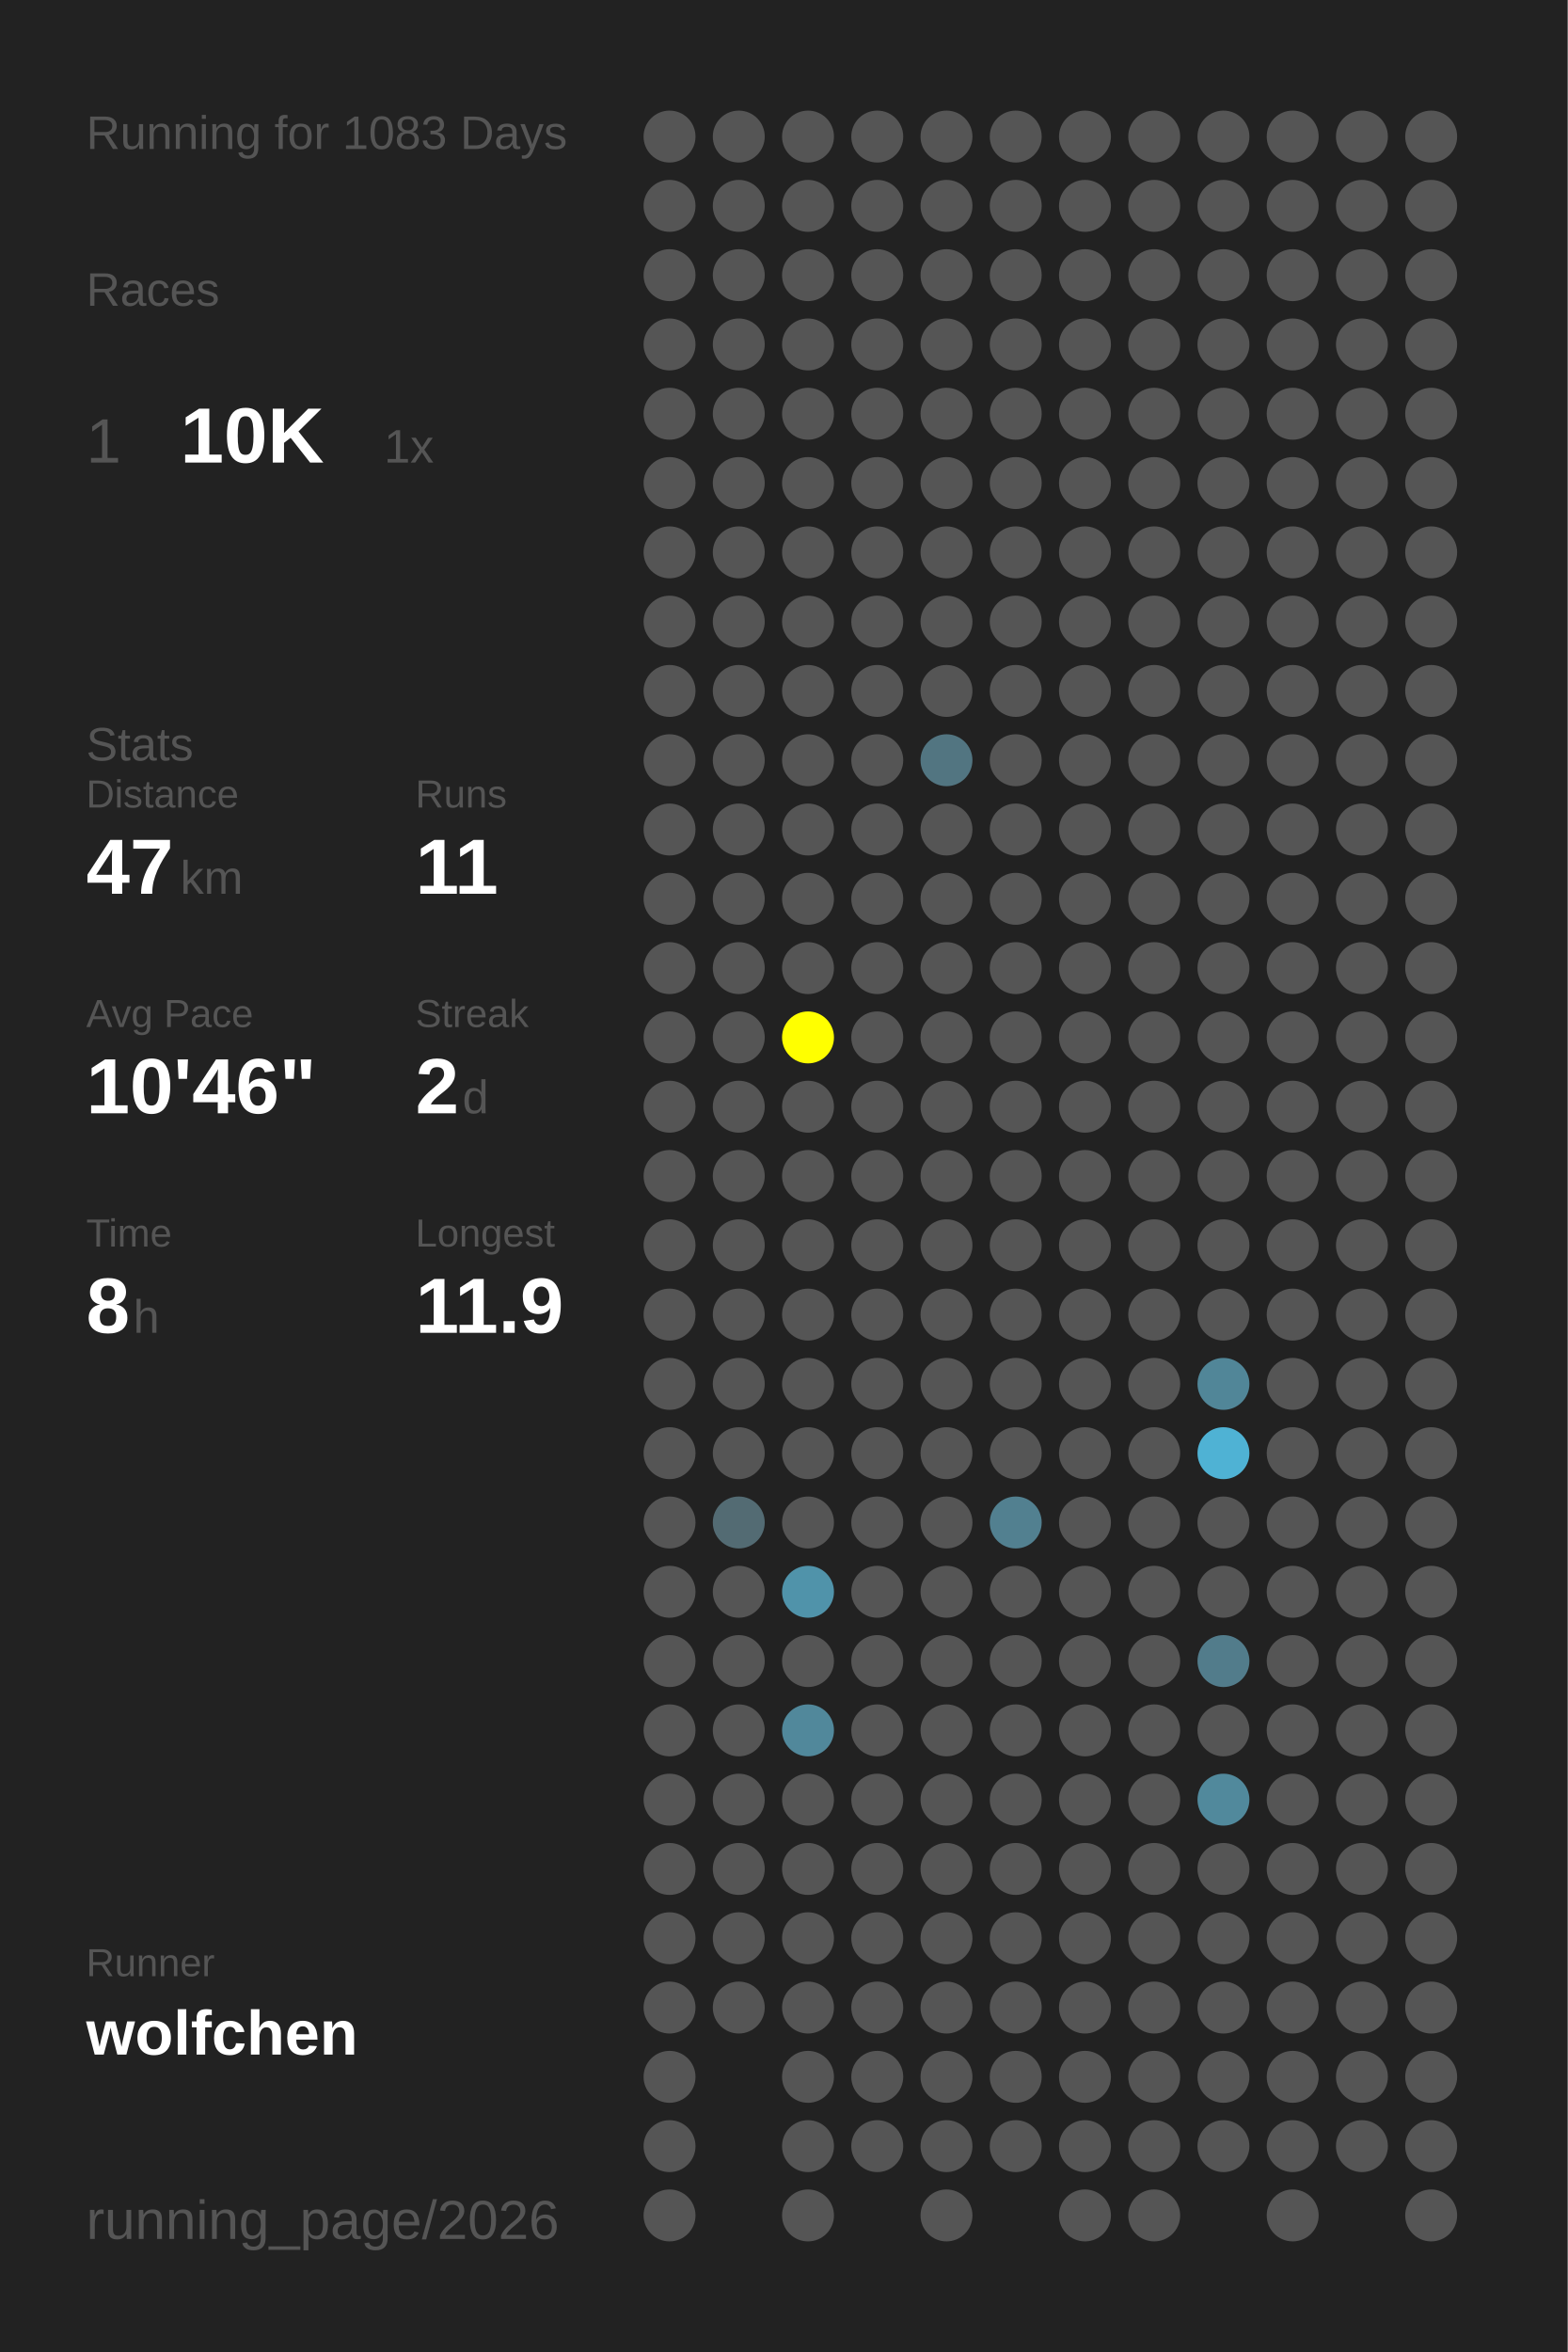
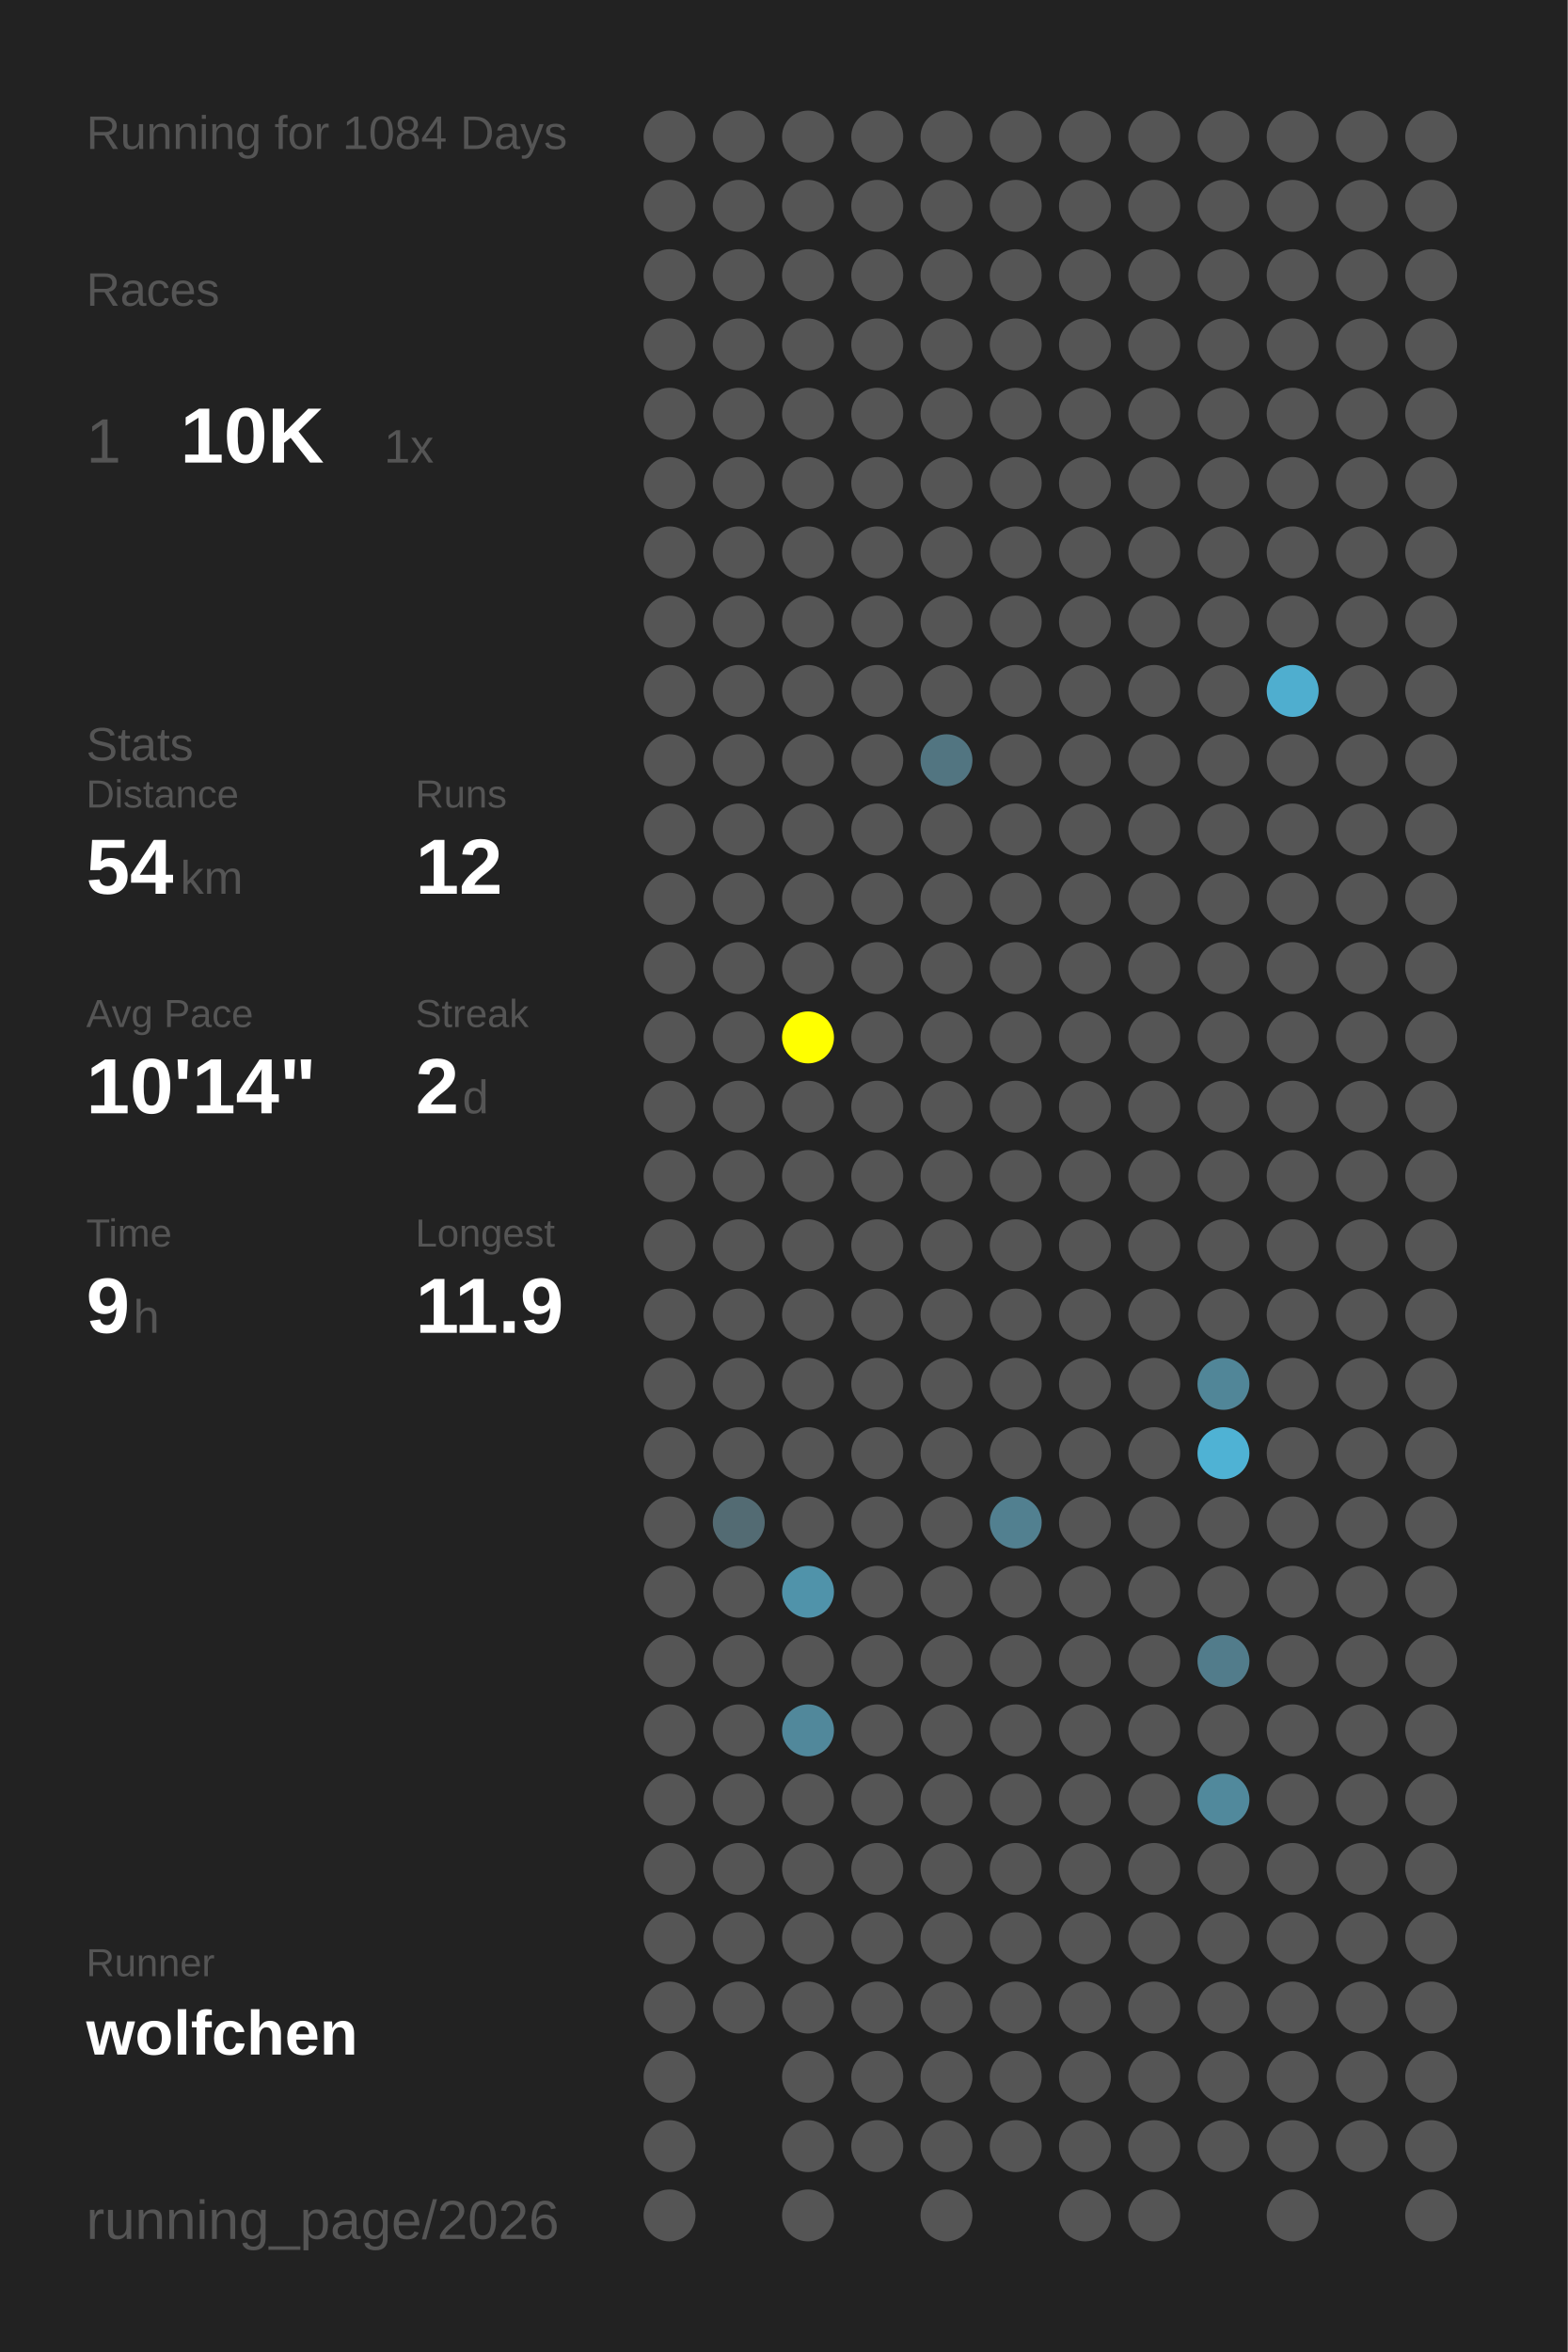
<svg xmlns="http://www.w3.org/2000/svg" baseProfile="full" height="300mm" version="1.1" viewBox="0,0,200,300" width="200mm">
  <defs />
  <rect fill="#222222" height="300" width="200" x="0" y="0" />
-   <text fill="#555555" style="font-size:6px; font-family:Arial;" x="11" y="19">Running for 1083 Days</text>
+   <text fill="#555555" style="font-size:6px; font-family:Arial;" x="11" y="19">Running for 1084 Days</text>
  <text fill="#555555" style="font-size:6px; font-family:Arial;" x="11" y="39">Races</text>
  <text fill="#555555" style="font-size:8px; font-family:Arial;" x="11" y="59">1</text>
  <text fill="#FFFFFF" style="font-size:10px; font-family:Arial; font-weight:bold;" x="23" y="59">10K</text>
  <text fill="#555555" style="font-size:6px; font-family:Arial;" x="49" y="59">1x</text>
  <text fill="#555555" style="font-size:6px; font-family:Arial;" x="11" y="97">Stats</text>
  <text fill="#555555" style="font-size:5px; font-family:Arial;" x="11" y="103">Distance</text>
-   <text fill="#FFFFFF" style="font-size:10px; font-family:Arial; font-weight:bold;" x="11" y="114">47</text>
+   <text fill="#FFFFFF" style="font-size:10px; font-family:Arial; font-weight:bold;" x="11" y="114">54</text>
  <text fill="#555555" style="font-size:6px; font-family:Arial;" x="23" y="114">km</text>
  <text fill="#555555" style="font-size:5px; font-family:Arial;" x="53" y="103">Runs</text>
-   <text fill="#FFFFFF" style="font-size:10px; font-family:Arial; font-weight:bold;" x="53" y="114">11</text>
+   <text fill="#FFFFFF" style="font-size:10px; font-family:Arial; font-weight:bold;" x="53" y="114">12</text>
  <text fill="#555555" style="font-size:5px; font-family:Arial;" x="11" y="131">Avg Pace</text>
-   <text fill="#FFFFFF" style="font-size:10px; font-family:Arial; font-weight:bold;" x="11" y="142">10'46"</text>
+   <text fill="#FFFFFF" style="font-size:10px; font-family:Arial; font-weight:bold;" x="11" y="142">10'14"</text>
  <text fill="#555555" style="font-size:5px; font-family:Arial;" x="53" y="131">Streak</text>
  <text fill="#FFFFFF" style="font-size:10px; font-family:Arial; font-weight:bold;" x="53" y="142">2</text>
  <text fill="#555555" style="font-size:6px; font-family:Arial;" x="59" y="142">d</text>
  <text fill="#555555" style="font-size:5px; font-family:Arial;" x="11" y="159">Time</text>
-   <text fill="#FFFFFF" style="font-size:10px; font-family:Arial; font-weight:bold;" x="11" y="170">8</text>
+   <text fill="#FFFFFF" style="font-size:10px; font-family:Arial; font-weight:bold;" x="11" y="170">9</text>
  <text fill="#555555" style="font-size:6px; font-family:Arial;" x="17" y="170">h</text>
  <text fill="#555555" style="font-size:5px; font-family:Arial;" x="53" y="159">Longest</text>
  <text fill="#FFFFFF" style="font-size:10px; font-family:Arial; font-weight:bold;" x="53" y="170">11.9</text>
  <text fill="#555555" style="font-size:5px; font-family:Arial;" x="11" y="252.065">Runner</text>
  <text fill="#FFFFFF" style="font-size:8px; font-family:Arial; font-weight:bold;" x="11" y="262.065">wolfchen</text>
  <text fill="#555555" style="font-size:7px; font-family:Arial;" x="11" y="285.581">running_page/2026</text>
  <circle cx="85.417" cy="17.419" fill="#555555" r="3.312" />
  <circle cx="85.417" cy="26.258" fill="#555555" r="3.312" />
  <circle cx="85.417" cy="35.097" fill="#555555" r="3.312" />
  <circle cx="85.417" cy="43.935" fill="#555555" r="3.312" />
  <circle cx="85.417" cy="52.774" fill="#555555" r="3.312" />
  <circle cx="85.417" cy="61.613" fill="#555555" r="3.312" />
  <circle cx="85.417" cy="70.452" fill="#555555" r="3.312" />
  <circle cx="85.417" cy="79.29" fill="#555555" r="3.312" />
  <circle cx="85.417" cy="88.129" fill="#555555" r="3.312" />
  <circle cx="85.417" cy="96.968" fill="#555555" r="3.312" />
  <circle cx="85.417" cy="105.806" fill="#555555" r="3.312" />
  <circle cx="85.417" cy="114.645" fill="#555555" r="3.312" />
  <circle cx="85.417" cy="123.484" fill="#555555" r="3.312" />
  <circle cx="85.417" cy="132.323" fill="#555555" r="3.312" />
  <circle cx="85.417" cy="141.161" fill="#555555" r="3.312" />
  <circle cx="85.417" cy="150" fill="#555555" r="3.312" />
  <circle cx="85.417" cy="158.839" fill="#555555" r="3.312" />
  <circle cx="85.417" cy="167.677" fill="#555555" r="3.312" />
  <circle cx="85.417" cy="176.516" fill="#555555" r="3.312" />
  <circle cx="85.417" cy="185.355" fill="#555555" r="3.312" />
  <circle cx="85.417" cy="194.194" fill="#555555" r="3.312" />
  <circle cx="85.417" cy="203.032" fill="#555555" r="3.312" />
  <circle cx="85.417" cy="211.871" fill="#555555" r="3.312" />
  <circle cx="85.417" cy="220.71" fill="#555555" r="3.312" />
  <circle cx="85.417" cy="229.548" fill="#555555" r="3.312" />
  <circle cx="85.417" cy="238.387" fill="#555555" r="3.312" />
  <circle cx="85.417" cy="247.226" fill="#555555" r="3.312" />
  <circle cx="85.417" cy="256.065" fill="#555555" r="3.312" />
  <circle cx="85.417" cy="264.903" fill="#555555" r="3.312" />
  <circle cx="85.417" cy="273.742" fill="#555555" r="3.312" />
  <circle cx="85.417" cy="282.581" fill="#555555" r="3.312" />
  <circle cx="94.25" cy="17.419" fill="#555555" r="3.312" />
  <circle cx="94.25" cy="26.258" fill="#555555" r="3.312" />
  <circle cx="94.25" cy="35.097" fill="#555555" r="3.312" />
  <circle cx="94.25" cy="43.935" fill="#555555" r="3.312" />
  <circle cx="94.25" cy="52.774" fill="#555555" r="3.312" />
  <circle cx="94.25" cy="61.613" fill="#555555" r="3.312" />
  <circle cx="94.25" cy="70.452" fill="#555555" r="3.312" />
  <circle cx="94.25" cy="79.29" fill="#555555" r="3.312" />
  <circle cx="94.25" cy="88.129" fill="#555555" r="3.312" />
  <circle cx="94.25" cy="96.968" fill="#555555" r="3.312" />
  <circle cx="94.25" cy="105.806" fill="#555555" r="3.312" />
  <circle cx="94.25" cy="114.645" fill="#555555" r="3.312" />
  <circle cx="94.25" cy="123.484" fill="#555555" r="3.312" />
  <circle cx="94.25" cy="132.323" fill="#555555" r="3.312" />
  <circle cx="94.25" cy="141.161" fill="#555555" r="3.312" />
  <circle cx="94.25" cy="150" fill="#555555" r="3.312" />
  <circle cx="94.25" cy="158.839" fill="#555555" r="3.312" />
  <circle cx="94.25" cy="167.677" fill="#555555" r="3.312" />
  <circle cx="94.25" cy="176.516" fill="#555555" r="3.312" />
  <circle cx="94.25" cy="185.355" fill="#555555" r="3.312" />
  <circle cx="94.25" cy="194.194" fill="#536b73" r="3.312" />
  <circle cx="94.25" cy="203.032" fill="#555555" r="3.312" />
  <circle cx="94.25" cy="211.871" fill="#555555" r="3.312" />
  <circle cx="94.25" cy="220.71" fill="#555555" r="3.312" />
  <circle cx="94.25" cy="229.548" fill="#555555" r="3.312" />
  <circle cx="94.25" cy="238.387" fill="#555555" r="3.312" />
  <circle cx="94.25" cy="247.226" fill="#555555" r="3.312" />
  <circle cx="94.25" cy="256.065" fill="#555555" r="3.312" />
  <circle cx="103.083" cy="17.419" fill="#555555" r="3.312" />
  <circle cx="103.083" cy="26.258" fill="#555555" r="3.312" />
  <circle cx="103.083" cy="35.097" fill="#555555" r="3.312" />
  <circle cx="103.083" cy="43.935" fill="#555555" r="3.312" />
  <circle cx="103.083" cy="52.774" fill="#555555" r="3.312" />
  <circle cx="103.083" cy="61.613" fill="#555555" r="3.312" />
  <circle cx="103.083" cy="70.452" fill="#555555" r="3.312" />
  <circle cx="103.083" cy="79.29" fill="#555555" r="3.312" />
  <circle cx="103.083" cy="88.129" fill="#555555" r="3.312" />
  <circle cx="103.083" cy="96.968" fill="#555555" r="3.312" />
  <circle cx="103.083" cy="105.806" fill="#555555" r="3.312" />
  <circle cx="103.083" cy="114.645" fill="#555555" r="3.312" />
  <circle cx="103.083" cy="123.484" fill="#555555" r="3.312" />
  <circle cx="103.083" cy="132.323" fill="#FFFF00" r="3.312" />
  <circle cx="103.083" cy="141.161" fill="#555555" r="3.312" />
  <circle cx="103.083" cy="150" fill="#555555" r="3.312" />
  <circle cx="103.083" cy="158.839" fill="#555555" r="3.312" />
  <circle cx="103.083" cy="167.677" fill="#555555" r="3.312" />
  <circle cx="103.083" cy="176.516" fill="#555555" r="3.312" />
  <circle cx="103.083" cy="185.355" fill="#555555" r="3.312" />
  <circle cx="103.083" cy="194.194" fill="#555555" r="3.312" />
  <circle cx="103.083" cy="203.032" fill="#5093aa" r="3.312" />
  <circle cx="103.083" cy="211.871" fill="#555555" r="3.312" />
  <circle cx="103.083" cy="220.71" fill="#51889b" r="3.312" />
  <circle cx="103.083" cy="229.548" fill="#555555" r="3.312" />
  <circle cx="103.083" cy="238.387" fill="#555555" r="3.312" />
  <circle cx="103.083" cy="247.226" fill="#555555" r="3.312" />
  <circle cx="103.083" cy="256.065" fill="#555555" r="3.312" />
  <circle cx="103.083" cy="264.903" fill="#555555" r="3.312" />
  <circle cx="103.083" cy="273.742" fill="#555555" r="3.312" />
  <circle cx="103.083" cy="282.581" fill="#555555" r="3.312" />
  <circle cx="111.917" cy="17.419" fill="#555555" r="3.312" />
  <circle cx="111.917" cy="26.258" fill="#555555" r="3.312" />
  <circle cx="111.917" cy="35.097" fill="#555555" r="3.312" />
  <circle cx="111.917" cy="43.935" fill="#555555" r="3.312" />
  <circle cx="111.917" cy="52.774" fill="#555555" r="3.312" />
  <circle cx="111.917" cy="61.613" fill="#555555" r="3.312" />
  <circle cx="111.917" cy="70.452" fill="#555555" r="3.312" />
  <circle cx="111.917" cy="79.29" fill="#555555" r="3.312" />
  <circle cx="111.917" cy="88.129" fill="#555555" r="3.312" />
  <circle cx="111.917" cy="96.968" fill="#555555" r="3.312" />
  <circle cx="111.917" cy="105.806" fill="#555555" r="3.312" />
  <circle cx="111.917" cy="114.645" fill="#555555" r="3.312" />
  <circle cx="111.917" cy="123.484" fill="#555555" r="3.312" />
  <circle cx="111.917" cy="132.323" fill="#555555" r="3.312" />
  <circle cx="111.917" cy="141.161" fill="#555555" r="3.312" />
  <circle cx="111.917" cy="150" fill="#555555" r="3.312" />
  <circle cx="111.917" cy="158.839" fill="#555555" r="3.312" />
  <circle cx="111.917" cy="167.677" fill="#555555" r="3.312" />
  <circle cx="111.917" cy="176.516" fill="#555555" r="3.312" />
  <circle cx="111.917" cy="185.355" fill="#555555" r="3.312" />
  <circle cx="111.917" cy="194.194" fill="#555555" r="3.312" />
  <circle cx="111.917" cy="203.032" fill="#555555" r="3.312" />
  <circle cx="111.917" cy="211.871" fill="#555555" r="3.312" />
  <circle cx="111.917" cy="220.71" fill="#555555" r="3.312" />
  <circle cx="111.917" cy="229.548" fill="#555555" r="3.312" />
  <circle cx="111.917" cy="238.387" fill="#555555" r="3.312" />
  <circle cx="111.917" cy="247.226" fill="#555555" r="3.312" />
  <circle cx="111.917" cy="256.065" fill="#555555" r="3.312" />
  <circle cx="111.917" cy="264.903" fill="#555555" r="3.312" />
  <circle cx="111.917" cy="273.742" fill="#555555" r="3.312" />
  <circle cx="120.75" cy="17.419" fill="#555555" r="3.312" />
  <circle cx="120.75" cy="26.258" fill="#555555" r="3.312" />
  <circle cx="120.75" cy="35.097" fill="#555555" r="3.312" />
  <circle cx="120.75" cy="43.935" fill="#555555" r="3.312" />
  <circle cx="120.75" cy="52.774" fill="#555555" r="3.312" />
  <circle cx="120.75" cy="61.613" fill="#555555" r="3.312" />
  <circle cx="120.75" cy="70.452" fill="#555555" r="3.312" />
  <circle cx="120.75" cy="79.29" fill="#555555" r="3.312" />
  <circle cx="120.75" cy="88.129" fill="#555555" r="3.312" />
  <circle cx="120.75" cy="96.968" fill="#527581" r="3.312" />
  <circle cx="120.75" cy="105.806" fill="#555555" r="3.312" />
  <circle cx="120.75" cy="114.645" fill="#555555" r="3.312" />
  <circle cx="120.75" cy="123.484" fill="#555555" r="3.312" />
  <circle cx="120.75" cy="132.323" fill="#555555" r="3.312" />
  <circle cx="120.75" cy="141.161" fill="#555555" r="3.312" />
  <circle cx="120.75" cy="150" fill="#555555" r="3.312" />
  <circle cx="120.75" cy="158.839" fill="#555555" r="3.312" />
  <circle cx="120.75" cy="167.677" fill="#555555" r="3.312" />
  <circle cx="120.75" cy="176.516" fill="#555555" r="3.312" />
  <circle cx="120.75" cy="185.355" fill="#555555" r="3.312" />
  <circle cx="120.75" cy="194.194" fill="#555555" r="3.312" />
  <circle cx="120.75" cy="203.032" fill="#555555" r="3.312" />
  <circle cx="120.75" cy="211.871" fill="#555555" r="3.312" />
  <circle cx="120.75" cy="220.71" fill="#555555" r="3.312" />
  <circle cx="120.75" cy="229.548" fill="#555555" r="3.312" />
  <circle cx="120.75" cy="238.387" fill="#555555" r="3.312" />
  <circle cx="120.75" cy="247.226" fill="#555555" r="3.312" />
  <circle cx="120.75" cy="256.065" fill="#555555" r="3.312" />
  <circle cx="120.75" cy="264.903" fill="#555555" r="3.312" />
  <circle cx="120.75" cy="273.742" fill="#555555" r="3.312" />
  <circle cx="120.75" cy="282.581" fill="#555555" r="3.312" />
  <circle cx="129.583" cy="17.419" fill="#555555" r="3.312" />
  <circle cx="129.583" cy="26.258" fill="#555555" r="3.312" />
  <circle cx="129.583" cy="35.097" fill="#555555" r="3.312" />
  <circle cx="129.583" cy="43.935" fill="#555555" r="3.312" />
  <circle cx="129.583" cy="52.774" fill="#555555" r="3.312" />
  <circle cx="129.583" cy="61.613" fill="#555555" r="3.312" />
  <circle cx="129.583" cy="70.452" fill="#555555" r="3.312" />
  <circle cx="129.583" cy="79.29" fill="#555555" r="3.312" />
  <circle cx="129.583" cy="88.129" fill="#555555" r="3.312" />
  <circle cx="129.583" cy="96.968" fill="#555555" r="3.312" />
  <circle cx="129.583" cy="105.806" fill="#555555" r="3.312" />
  <circle cx="129.583" cy="114.645" fill="#555555" r="3.312" />
  <circle cx="129.583" cy="123.484" fill="#555555" r="3.312" />
  <circle cx="129.583" cy="132.323" fill="#555555" r="3.312" />
  <circle cx="129.583" cy="141.161" fill="#555555" r="3.312" />
  <circle cx="129.583" cy="150" fill="#555555" r="3.312" />
  <circle cx="129.583" cy="158.839" fill="#555555" r="3.312" />
  <circle cx="129.583" cy="167.677" fill="#555555" r="3.312" />
  <circle cx="129.583" cy="176.516" fill="#555555" r="3.312" />
  <circle cx="129.583" cy="185.355" fill="#555555" r="3.312" />
  <circle cx="129.583" cy="194.194" fill="#528090" r="3.312" />
  <circle cx="129.583" cy="203.032" fill="#555555" r="3.312" />
  <circle cx="129.583" cy="211.871" fill="#555555" r="3.312" />
  <circle cx="129.583" cy="220.71" fill="#555555" r="3.312" />
  <circle cx="129.583" cy="229.548" fill="#555555" r="3.312" />
  <circle cx="129.583" cy="238.387" fill="#555555" r="3.312" />
  <circle cx="129.583" cy="247.226" fill="#555555" r="3.312" />
  <circle cx="129.583" cy="256.065" fill="#555555" r="3.312" />
  <circle cx="129.583" cy="264.903" fill="#555555" r="3.312" />
  <circle cx="129.583" cy="273.742" fill="#555555" r="3.312" />
  <circle cx="138.417" cy="17.419" fill="#555555" r="3.312" />
  <circle cx="138.417" cy="26.258" fill="#555555" r="3.312" />
  <circle cx="138.417" cy="35.097" fill="#555555" r="3.312" />
  <circle cx="138.417" cy="43.935" fill="#555555" r="3.312" />
  <circle cx="138.417" cy="52.774" fill="#555555" r="3.312" />
  <circle cx="138.417" cy="61.613" fill="#555555" r="3.312" />
  <circle cx="138.417" cy="70.452" fill="#555555" r="3.312" />
  <circle cx="138.417" cy="79.29" fill="#555555" r="3.312" />
  <circle cx="138.417" cy="88.129" fill="#555555" r="3.312" />
  <circle cx="138.417" cy="96.968" fill="#555555" r="3.312" />
  <circle cx="138.417" cy="105.806" fill="#555555" r="3.312" />
  <circle cx="138.417" cy="114.645" fill="#555555" r="3.312" />
  <circle cx="138.417" cy="123.484" fill="#555555" r="3.312" />
  <circle cx="138.417" cy="132.323" fill="#555555" r="3.312" />
  <circle cx="138.417" cy="141.161" fill="#555555" r="3.312" />
  <circle cx="138.417" cy="150" fill="#555555" r="3.312" />
  <circle cx="138.417" cy="158.839" fill="#555555" r="3.312" />
  <circle cx="138.417" cy="167.677" fill="#555555" r="3.312" />
  <circle cx="138.417" cy="176.516" fill="#555555" r="3.312" />
  <circle cx="138.417" cy="185.355" fill="#555555" r="3.312" />
  <circle cx="138.417" cy="194.194" fill="#555555" r="3.312" />
  <circle cx="138.417" cy="203.032" fill="#555555" r="3.312" />
  <circle cx="138.417" cy="211.871" fill="#555555" r="3.312" />
  <circle cx="138.417" cy="220.71" fill="#555555" r="3.312" />
  <circle cx="138.417" cy="229.548" fill="#555555" r="3.312" />
  <circle cx="138.417" cy="238.387" fill="#555555" r="3.312" />
  <circle cx="138.417" cy="247.226" fill="#555555" r="3.312" />
  <circle cx="138.417" cy="256.065" fill="#555555" r="3.312" />
  <circle cx="138.417" cy="264.903" fill="#555555" r="3.312" />
  <circle cx="138.417" cy="273.742" fill="#555555" r="3.312" />
  <circle cx="138.417" cy="282.581" fill="#555555" r="3.312" />
  <circle cx="147.25" cy="17.419" fill="#555555" r="3.312" />
  <circle cx="147.25" cy="26.258" fill="#555555" r="3.312" />
  <circle cx="147.25" cy="35.097" fill="#555555" r="3.312" />
  <circle cx="147.25" cy="43.935" fill="#555555" r="3.312" />
  <circle cx="147.25" cy="52.774" fill="#555555" r="3.312" />
  <circle cx="147.25" cy="61.613" fill="#555555" r="3.312" />
  <circle cx="147.25" cy="70.452" fill="#555555" r="3.312" />
  <circle cx="147.25" cy="79.29" fill="#555555" r="3.312" />
  <circle cx="147.25" cy="88.129" fill="#555555" r="3.312" />
  <circle cx="147.25" cy="96.968" fill="#555555" r="3.312" />
  <circle cx="147.25" cy="105.806" fill="#555555" r="3.312" />
  <circle cx="147.25" cy="114.645" fill="#555555" r="3.312" />
  <circle cx="147.25" cy="123.484" fill="#555555" r="3.312" />
  <circle cx="147.25" cy="132.323" fill="#555555" r="3.312" />
  <circle cx="147.25" cy="141.161" fill="#555555" r="3.312" />
  <circle cx="147.25" cy="150" fill="#555555" r="3.312" />
  <circle cx="147.25" cy="158.839" fill="#555555" r="3.312" />
  <circle cx="147.25" cy="167.677" fill="#555555" r="3.312" />
  <circle cx="147.25" cy="176.516" fill="#555555" r="3.312" />
  <circle cx="147.25" cy="185.355" fill="#555555" r="3.312" />
  <circle cx="147.25" cy="194.194" fill="#555555" r="3.312" />
  <circle cx="147.25" cy="203.032" fill="#555555" r="3.312" />
  <circle cx="147.25" cy="211.871" fill="#555555" r="3.312" />
  <circle cx="147.25" cy="220.71" fill="#555555" r="3.312" />
  <circle cx="147.25" cy="229.548" fill="#555555" r="3.312" />
  <circle cx="147.25" cy="238.387" fill="#555555" r="3.312" />
  <circle cx="147.25" cy="247.226" fill="#555555" r="3.312" />
  <circle cx="147.25" cy="256.065" fill="#555555" r="3.312" />
  <circle cx="147.25" cy="264.903" fill="#555555" r="3.312" />
  <circle cx="147.25" cy="273.742" fill="#555555" r="3.312" />
  <circle cx="147.25" cy="282.581" fill="#555555" r="3.312" />
  <circle cx="156.083" cy="17.419" fill="#555555" r="3.312" />
  <circle cx="156.083" cy="26.258" fill="#555555" r="3.312" />
  <circle cx="156.083" cy="35.097" fill="#555555" r="3.312" />
  <circle cx="156.083" cy="43.935" fill="#555555" r="3.312" />
  <circle cx="156.083" cy="52.774" fill="#555555" r="3.312" />
  <circle cx="156.083" cy="61.613" fill="#555555" r="3.312" />
  <circle cx="156.083" cy="70.452" fill="#555555" r="3.312" />
  <circle cx="156.083" cy="79.29" fill="#555555" r="3.312" />
  <circle cx="156.083" cy="88.129" fill="#555555" r="3.312" />
  <circle cx="156.083" cy="96.968" fill="#555555" r="3.312" />
  <circle cx="156.083" cy="105.806" fill="#555555" r="3.312" />
  <circle cx="156.083" cy="114.645" fill="#555555" r="3.312" />
  <circle cx="156.083" cy="123.484" fill="#555555" r="3.312" />
  <circle cx="156.083" cy="132.323" fill="#555555" r="3.312" />
  <circle cx="156.083" cy="141.161" fill="#555555" r="3.312" />
  <circle cx="156.083" cy="150" fill="#555555" r="3.312" />
  <circle cx="156.083" cy="158.839" fill="#555555" r="3.312" />
  <circle cx="156.083" cy="167.677" fill="#555555" r="3.312" />
  <circle cx="156.083" cy="176.516" fill="#518698" r="3.312" />
  <circle cx="156.083" cy="185.355" fill="#4fb2d4" r="3.312" />
  <circle cx="156.083" cy="194.194" fill="#555555" r="3.312" />
  <circle cx="156.083" cy="203.032" fill="#555555" r="3.312" />
  <circle cx="156.083" cy="211.871" fill="#527c8b" r="3.312" />
  <circle cx="156.083" cy="220.71" fill="#555555" r="3.312" />
  <circle cx="156.083" cy="229.548" fill="#51899c" r="3.312" />
  <circle cx="156.083" cy="238.387" fill="#555555" r="3.312" />
  <circle cx="156.083" cy="247.226" fill="#555555" r="3.312" />
  <circle cx="156.083" cy="256.065" fill="#555555" r="3.312" />
  <circle cx="156.083" cy="264.903" fill="#555555" r="3.312" />
  <circle cx="156.083" cy="273.742" fill="#555555" r="3.312" />
  <circle cx="164.917" cy="17.419" fill="#555555" r="3.312" />
  <circle cx="164.917" cy="26.258" fill="#555555" r="3.312" />
  <circle cx="164.917" cy="35.097" fill="#555555" r="3.312" />
  <circle cx="164.917" cy="43.935" fill="#555555" r="3.312" />
  <circle cx="164.917" cy="52.774" fill="#555555" r="3.312" />
  <circle cx="164.917" cy="61.613" fill="#555555" r="3.312" />
  <circle cx="164.917" cy="70.452" fill="#555555" r="3.312" />
  <circle cx="164.917" cy="79.29" fill="#555555" r="3.312" />
-   <circle cx="164.917" cy="88.129" fill="#555555" r="3.312" />
+   <circle cx="164.917" cy="88.129" fill="#4faecf" r="3.312" />
  <circle cx="164.917" cy="96.968" fill="#555555" r="3.312" />
  <circle cx="164.917" cy="105.806" fill="#555555" r="3.312" />
  <circle cx="164.917" cy="114.645" fill="#555555" r="3.312" />
  <circle cx="164.917" cy="123.484" fill="#555555" r="3.312" />
  <circle cx="164.917" cy="132.323" fill="#555555" r="3.312" />
  <circle cx="164.917" cy="141.161" fill="#555555" r="3.312" />
  <circle cx="164.917" cy="150" fill="#555555" r="3.312" />
  <circle cx="164.917" cy="158.839" fill="#555555" r="3.312" />
  <circle cx="164.917" cy="167.677" fill="#555555" r="3.312" />
  <circle cx="164.917" cy="176.516" fill="#555555" r="3.312" />
  <circle cx="164.917" cy="185.355" fill="#555555" r="3.312" />
  <circle cx="164.917" cy="194.194" fill="#555555" r="3.312" />
  <circle cx="164.917" cy="203.032" fill="#555555" r="3.312" />
  <circle cx="164.917" cy="211.871" fill="#555555" r="3.312" />
  <circle cx="164.917" cy="220.71" fill="#555555" r="3.312" />
  <circle cx="164.917" cy="229.548" fill="#555555" r="3.312" />
  <circle cx="164.917" cy="238.387" fill="#555555" r="3.312" />
  <circle cx="164.917" cy="247.226" fill="#555555" r="3.312" />
  <circle cx="164.917" cy="256.065" fill="#555555" r="3.312" />
  <circle cx="164.917" cy="264.903" fill="#555555" r="3.312" />
  <circle cx="164.917" cy="273.742" fill="#555555" r="3.312" />
  <circle cx="164.917" cy="282.581" fill="#555555" r="3.312" />
  <circle cx="173.75" cy="17.419" fill="#555555" r="3.312" />
  <circle cx="173.75" cy="26.258" fill="#555555" r="3.312" />
  <circle cx="173.75" cy="35.097" fill="#555555" r="3.312" />
  <circle cx="173.75" cy="43.935" fill="#555555" r="3.312" />
  <circle cx="173.75" cy="52.774" fill="#555555" r="3.312" />
  <circle cx="173.75" cy="61.613" fill="#555555" r="3.312" />
  <circle cx="173.75" cy="70.452" fill="#555555" r="3.312" />
  <circle cx="173.75" cy="79.29" fill="#555555" r="3.312" />
  <circle cx="173.75" cy="88.129" fill="#555555" r="3.312" />
  <circle cx="173.75" cy="96.968" fill="#555555" r="3.312" />
  <circle cx="173.75" cy="105.806" fill="#555555" r="3.312" />
  <circle cx="173.75" cy="114.645" fill="#555555" r="3.312" />
  <circle cx="173.75" cy="123.484" fill="#555555" r="3.312" />
  <circle cx="173.75" cy="132.323" fill="#555555" r="3.312" />
  <circle cx="173.75" cy="141.161" fill="#555555" r="3.312" />
  <circle cx="173.75" cy="150" fill="#555555" r="3.312" />
  <circle cx="173.75" cy="158.839" fill="#555555" r="3.312" />
  <circle cx="173.75" cy="167.677" fill="#555555" r="3.312" />
  <circle cx="173.75" cy="176.516" fill="#555555" r="3.312" />
  <circle cx="173.75" cy="185.355" fill="#555555" r="3.312" />
  <circle cx="173.75" cy="194.194" fill="#555555" r="3.312" />
  <circle cx="173.75" cy="203.032" fill="#555555" r="3.312" />
  <circle cx="173.75" cy="211.871" fill="#555555" r="3.312" />
  <circle cx="173.75" cy="220.71" fill="#555555" r="3.312" />
  <circle cx="173.75" cy="229.548" fill="#555555" r="3.312" />
  <circle cx="173.75" cy="238.387" fill="#555555" r="3.312" />
  <circle cx="173.75" cy="247.226" fill="#555555" r="3.312" />
  <circle cx="173.75" cy="256.065" fill="#555555" r="3.312" />
  <circle cx="173.75" cy="264.903" fill="#555555" r="3.312" />
  <circle cx="173.75" cy="273.742" fill="#555555" r="3.312" />
  <circle cx="182.583" cy="17.419" fill="#555555" r="3.312" />
  <circle cx="182.583" cy="26.258" fill="#555555" r="3.312" />
  <circle cx="182.583" cy="35.097" fill="#555555" r="3.312" />
  <circle cx="182.583" cy="43.935" fill="#555555" r="3.312" />
  <circle cx="182.583" cy="52.774" fill="#555555" r="3.312" />
  <circle cx="182.583" cy="61.613" fill="#555555" r="3.312" />
  <circle cx="182.583" cy="70.452" fill="#555555" r="3.312" />
  <circle cx="182.583" cy="79.29" fill="#555555" r="3.312" />
  <circle cx="182.583" cy="88.129" fill="#555555" r="3.312" />
  <circle cx="182.583" cy="96.968" fill="#555555" r="3.312" />
  <circle cx="182.583" cy="105.806" fill="#555555" r="3.312" />
  <circle cx="182.583" cy="114.645" fill="#555555" r="3.312" />
  <circle cx="182.583" cy="123.484" fill="#555555" r="3.312" />
  <circle cx="182.583" cy="132.323" fill="#555555" r="3.312" />
  <circle cx="182.583" cy="141.161" fill="#555555" r="3.312" />
  <circle cx="182.583" cy="150" fill="#555555" r="3.312" />
  <circle cx="182.583" cy="158.839" fill="#555555" r="3.312" />
  <circle cx="182.583" cy="167.677" fill="#555555" r="3.312" />
  <circle cx="182.583" cy="176.516" fill="#555555" r="3.312" />
  <circle cx="182.583" cy="185.355" fill="#555555" r="3.312" />
  <circle cx="182.583" cy="194.194" fill="#555555" r="3.312" />
  <circle cx="182.583" cy="203.032" fill="#555555" r="3.312" />
  <circle cx="182.583" cy="211.871" fill="#555555" r="3.312" />
  <circle cx="182.583" cy="220.71" fill="#555555" r="3.312" />
  <circle cx="182.583" cy="229.548" fill="#555555" r="3.312" />
  <circle cx="182.583" cy="238.387" fill="#555555" r="3.312" />
  <circle cx="182.583" cy="247.226" fill="#555555" r="3.312" />
  <circle cx="182.583" cy="256.065" fill="#555555" r="3.312" />
  <circle cx="182.583" cy="264.903" fill="#555555" r="3.312" />
  <circle cx="182.583" cy="273.742" fill="#555555" r="3.312" />
  <circle cx="182.583" cy="282.581" fill="#555555" r="3.312" />
</svg>
